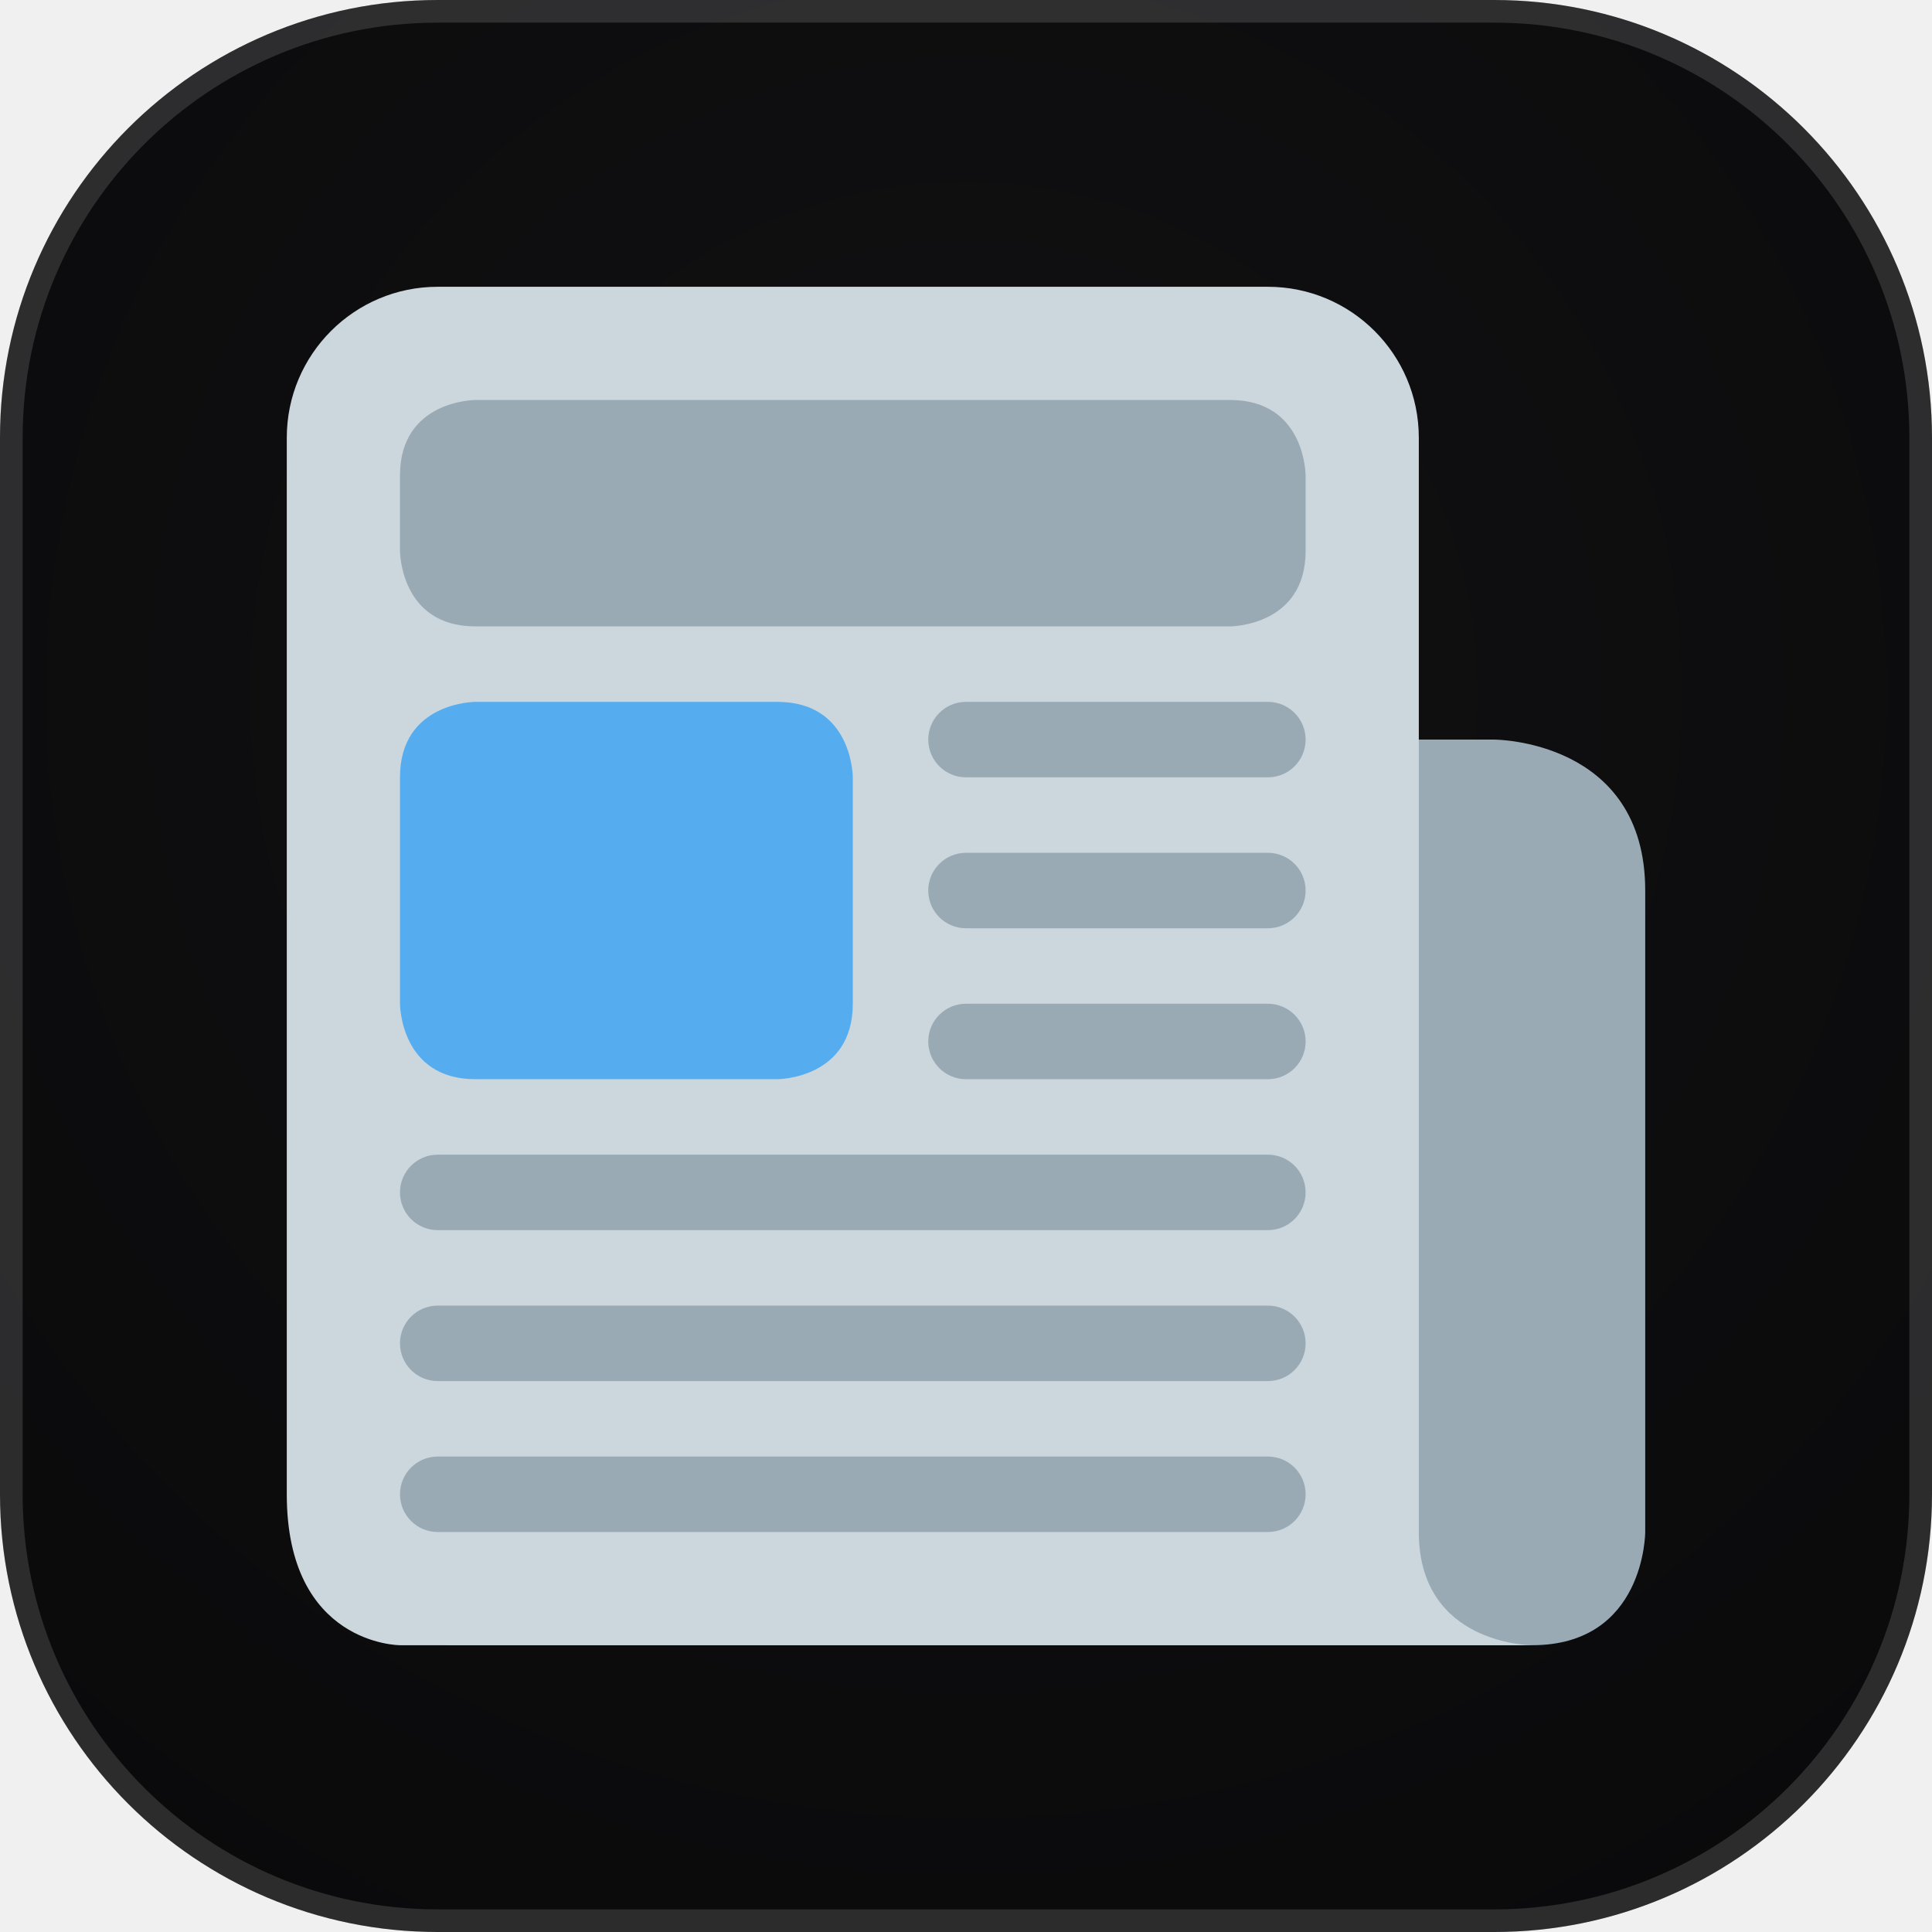
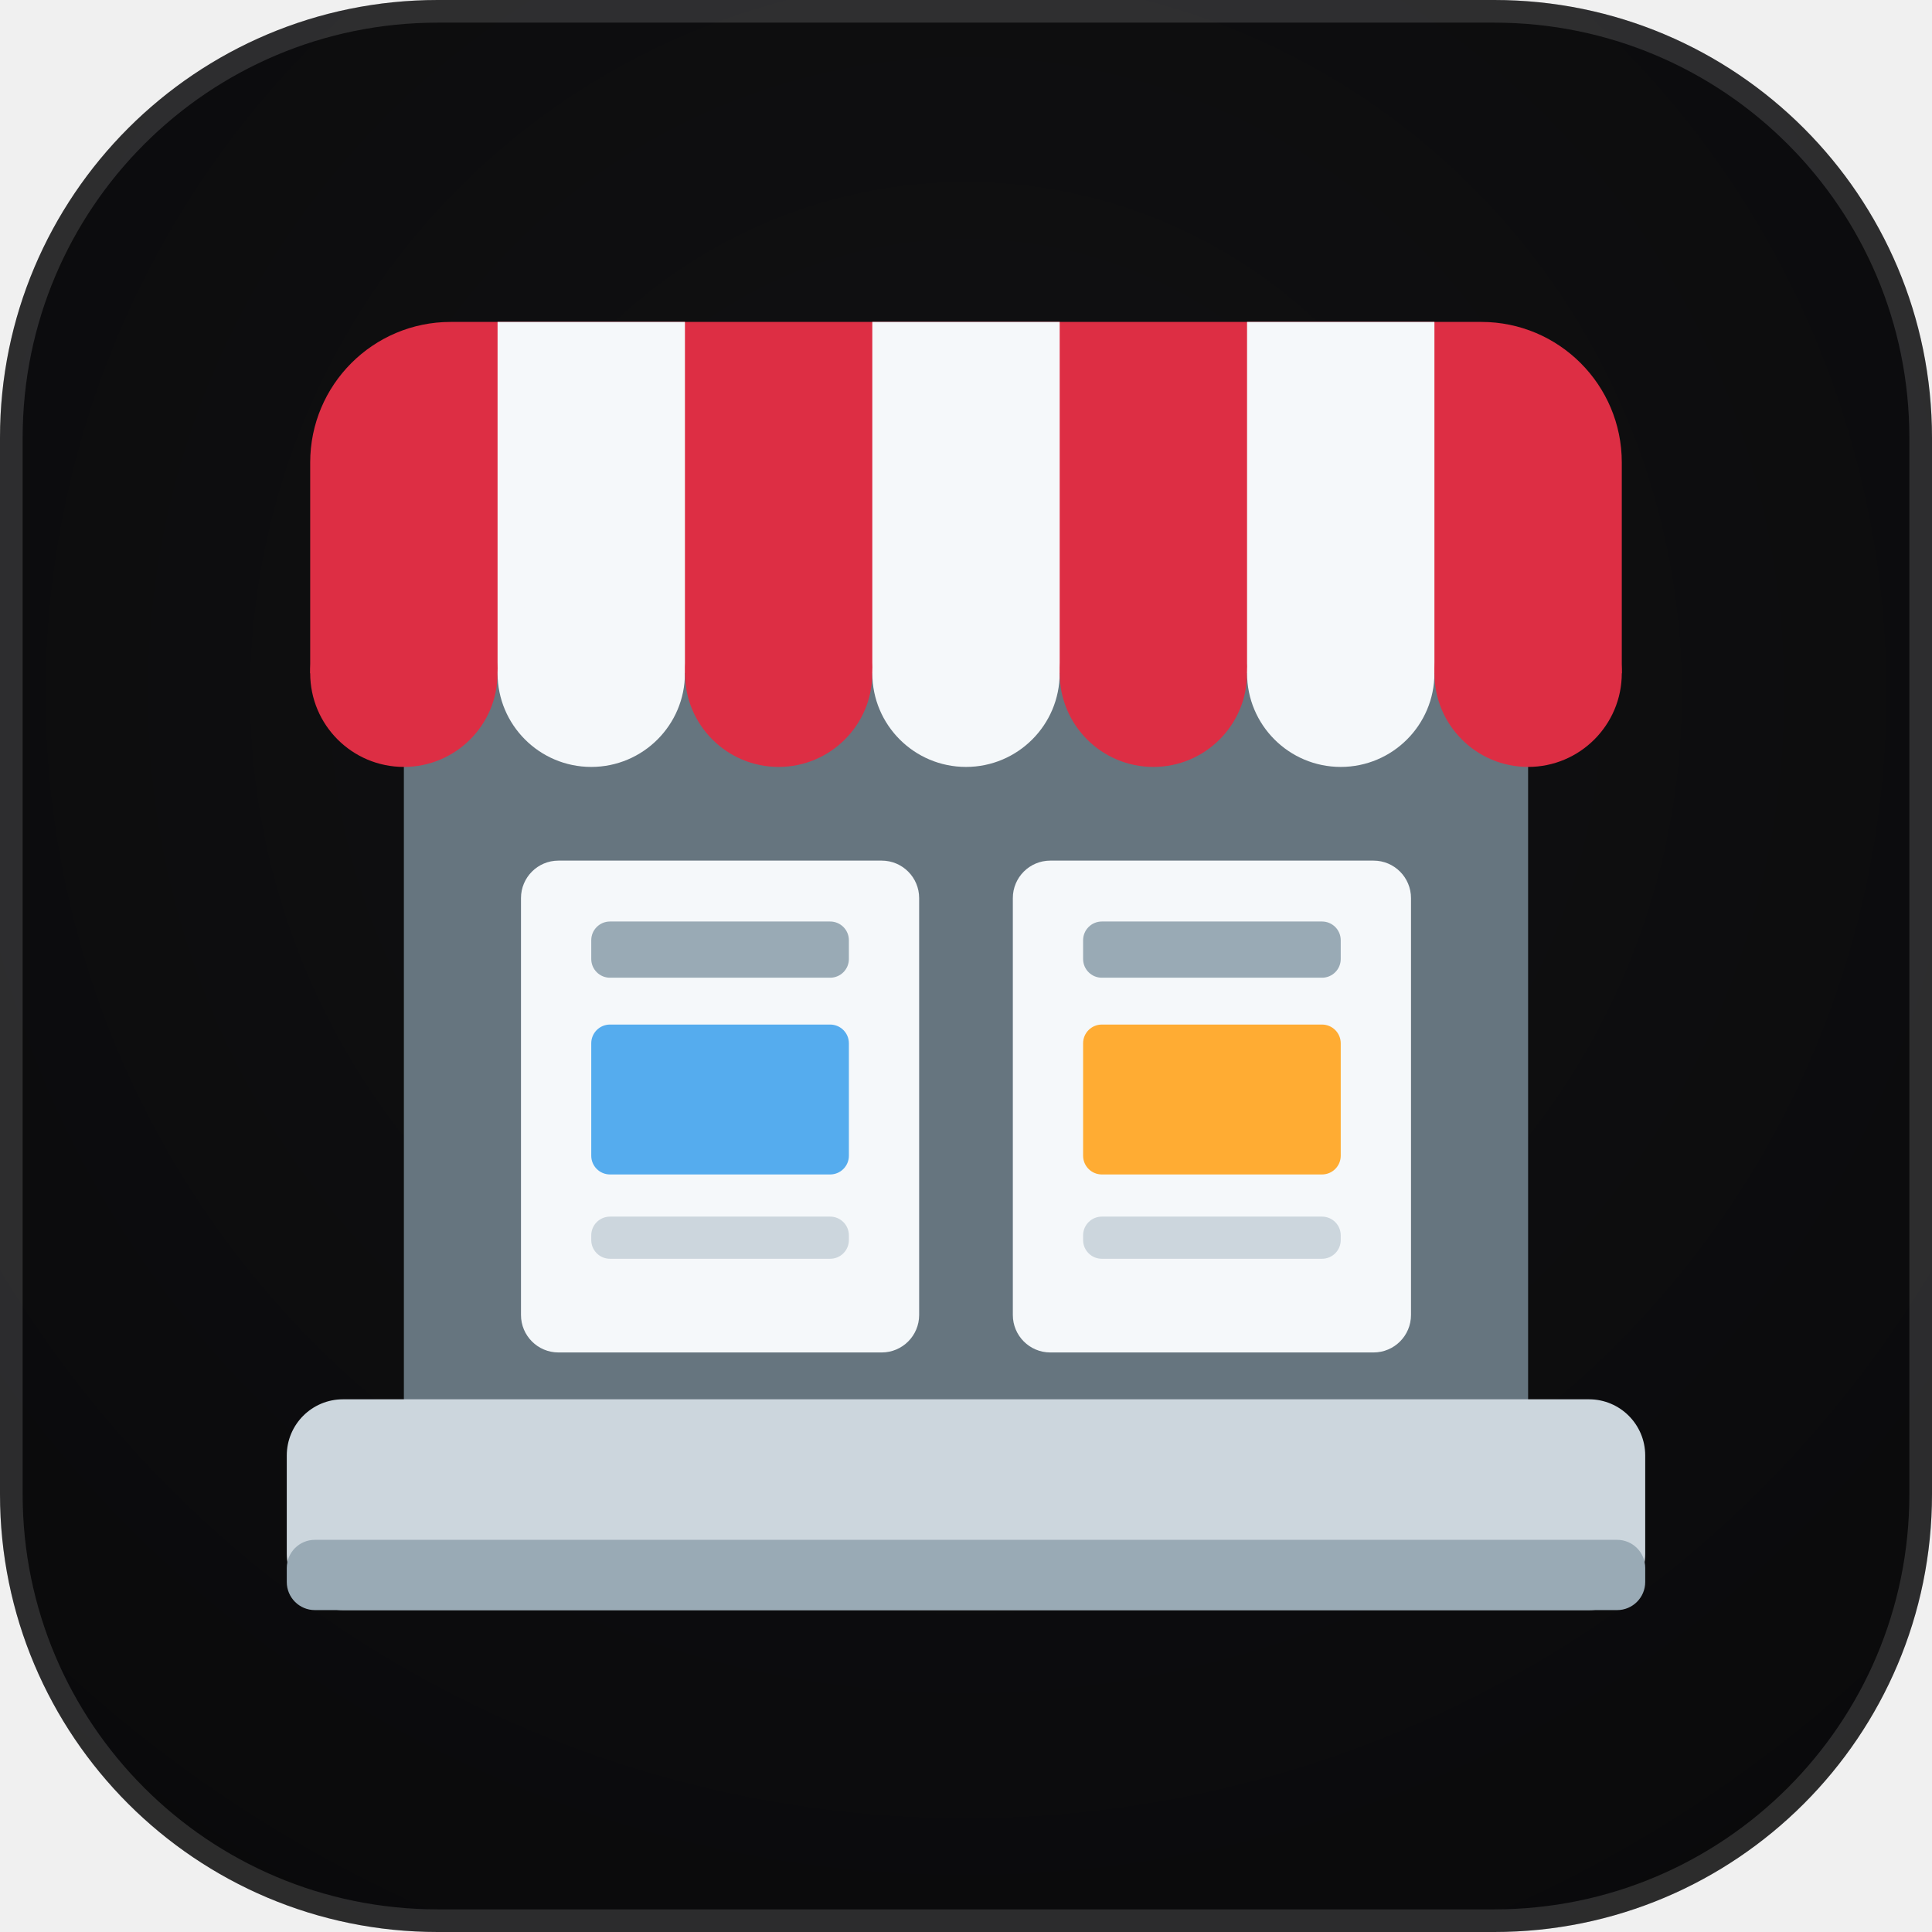
<svg xmlns="http://www.w3.org/2000/svg" width="1024" height="1024" viewBox="0 0 1024 1024" fill="none">
  <defs>
    <radialGradient id="kbg" cx="50%" cy="36%" r="84%">
      <stop offset="0%" stop-color="#111113" />
      <stop offset="100%" stop-color="#09090A" />
    </radialGradient>
  </defs>
  <rect width="1024" height="1024" rx="232" fill="url(#kbg)" />
  <rect x="6" y="6" width="1012" height="1012" rx="226" fill="none" stroke="#FFFFFF" stroke-opacity=".14" stroke-width="12" />
-   <g transform="translate(152.00 152.00) scale(20)">
-     <path fill="#99AAB5" d="M33 36H4c4 0 3-9 3-9 0-2.209 1.791-15 4-15h21s4 0 4 4v17s0 3-3 3z" />
-     <path fill="#CCD6DD" d="M30 33c0 3 3 3 3 3H3s-3 0-3-4V4c0-2.209 1.791-4 4-4h22c2.209 0 4 1.791 4 4v29z" />
-     <path fill="#99AAB5" d="M27 20c0 .553-.447 1-1 1h-8c-.552 0-1-.447-1-1 0-.553.448-1 1-1h8c.553 0 1 .447 1 1zm0-4c0 .553-.447 1-1 1h-8c-.552 0-1-.447-1-1 0-.553.448-1 1-1h8c.553 0 1 .447 1 1zm0-4c0 .553-.447 1-1 1h-8c-.552 0-1-.447-1-1 0-.553.448-1 1-1h8c.553 0 1 .447 1 1zm0 12c0 .553-.447 1-1 1H4c-.552 0-1-.447-1-1 0-.553.448-1 1-1h22c.553 0 1 .447 1 1zm0 4c0 .553-.447 1-1 1H4c-.552 0-1-.447-1-1 0-.553.448-1 1-1h22c.553 0 1 .447 1 1zm0 4c0 .553-.447 1-1 1H4c-.552 0-1-.447-1-1 0-.553.448-1 1-1h22c.553 0 1 .447 1 1zM25 9s2 0 2-2V5s0-2-2-2H5S3 3 3 5v2s0 2 2 2h20z" />
-     <path fill="#55ACEE" d="M13 21s2 0 2-2v-6s0-2-2-2H5s-2 0-2 2v6s0 2 2 2h8z" />
+   <g transform="translate(65.10 58.90) scale(24.8276)">
+     <rect fill="#66757F" x="6" y="12" width="24" height="18" />
+     <rect fill="#F5F8FA" x="8.5" y="16" width="8.5" height="10.5" rx=".8" />
+     <rect fill="#55ACEE" x="10" y="19.5" width="5.5" height="3.2" rx=".4" />
+     <rect fill="#CCD6DD" x="10" y="23.6" width="5.5" height=".9" rx=".4" />
+     <rect fill="#99AAB5" x="10" y="17.3" width="5.5" height="1.2" rx=".4" />
+     <rect fill="#F5F8FA" x="19" y="16" width="8.5" height="10.5" rx=".8" />
+     <rect fill="#99AAB5" x="20.5" y="17.3" width="5.5" height="1.2" rx=".4" />
+     <rect fill="#FFAC33" x="20.5" y="19.5" width="5.5" height="3.2" rx=".4" />
+     <rect fill="#CCD6DD" x="20.5" y="23.6" width="5.5" height=".9" rx=".4" />
+     <rect fill="#CCD6DD" x="3.5" y="27.5" width="29" height="4.5" rx="1.2" />
+     <rect fill="#99AAB5" x="3.5" y="30.5" width="29" height="1.5" rx=".6" />
+     <path fill="#DD2E44" d="M4 7.5a3 3 0 0 1 3-3h22a3 3 0 0 1 3 3V12H4z" />
+     <rect fill="#F5F8FA" x="8" y="4.5" width="4" height="7.5" />
+     <rect fill="#F5F8FA" x="16" y="4.5" width="4" height="7.5" />
+     <rect fill="#F5F8FA" x="24" y="4.5" width="4" height="7.5" />
+     <circle fill="#DD2E44" cx="6" cy="12" r="2" />
+     <circle fill="#F5F8FA" cx="10" cy="12" r="2" />
+     <circle fill="#DD2E44" cx="14" cy="12" r="2" />
+     <circle fill="#F5F8FA" cx="18" cy="12" r="2" />
+     <circle fill="#DD2E44" cx="22" cy="12" r="2" />
+     <circle fill="#F5F8FA" cx="26" cy="12" r="2" />
+     <circle fill="#DD2E44" cx="30" cy="12" r="2" />
  </g>
</svg>
